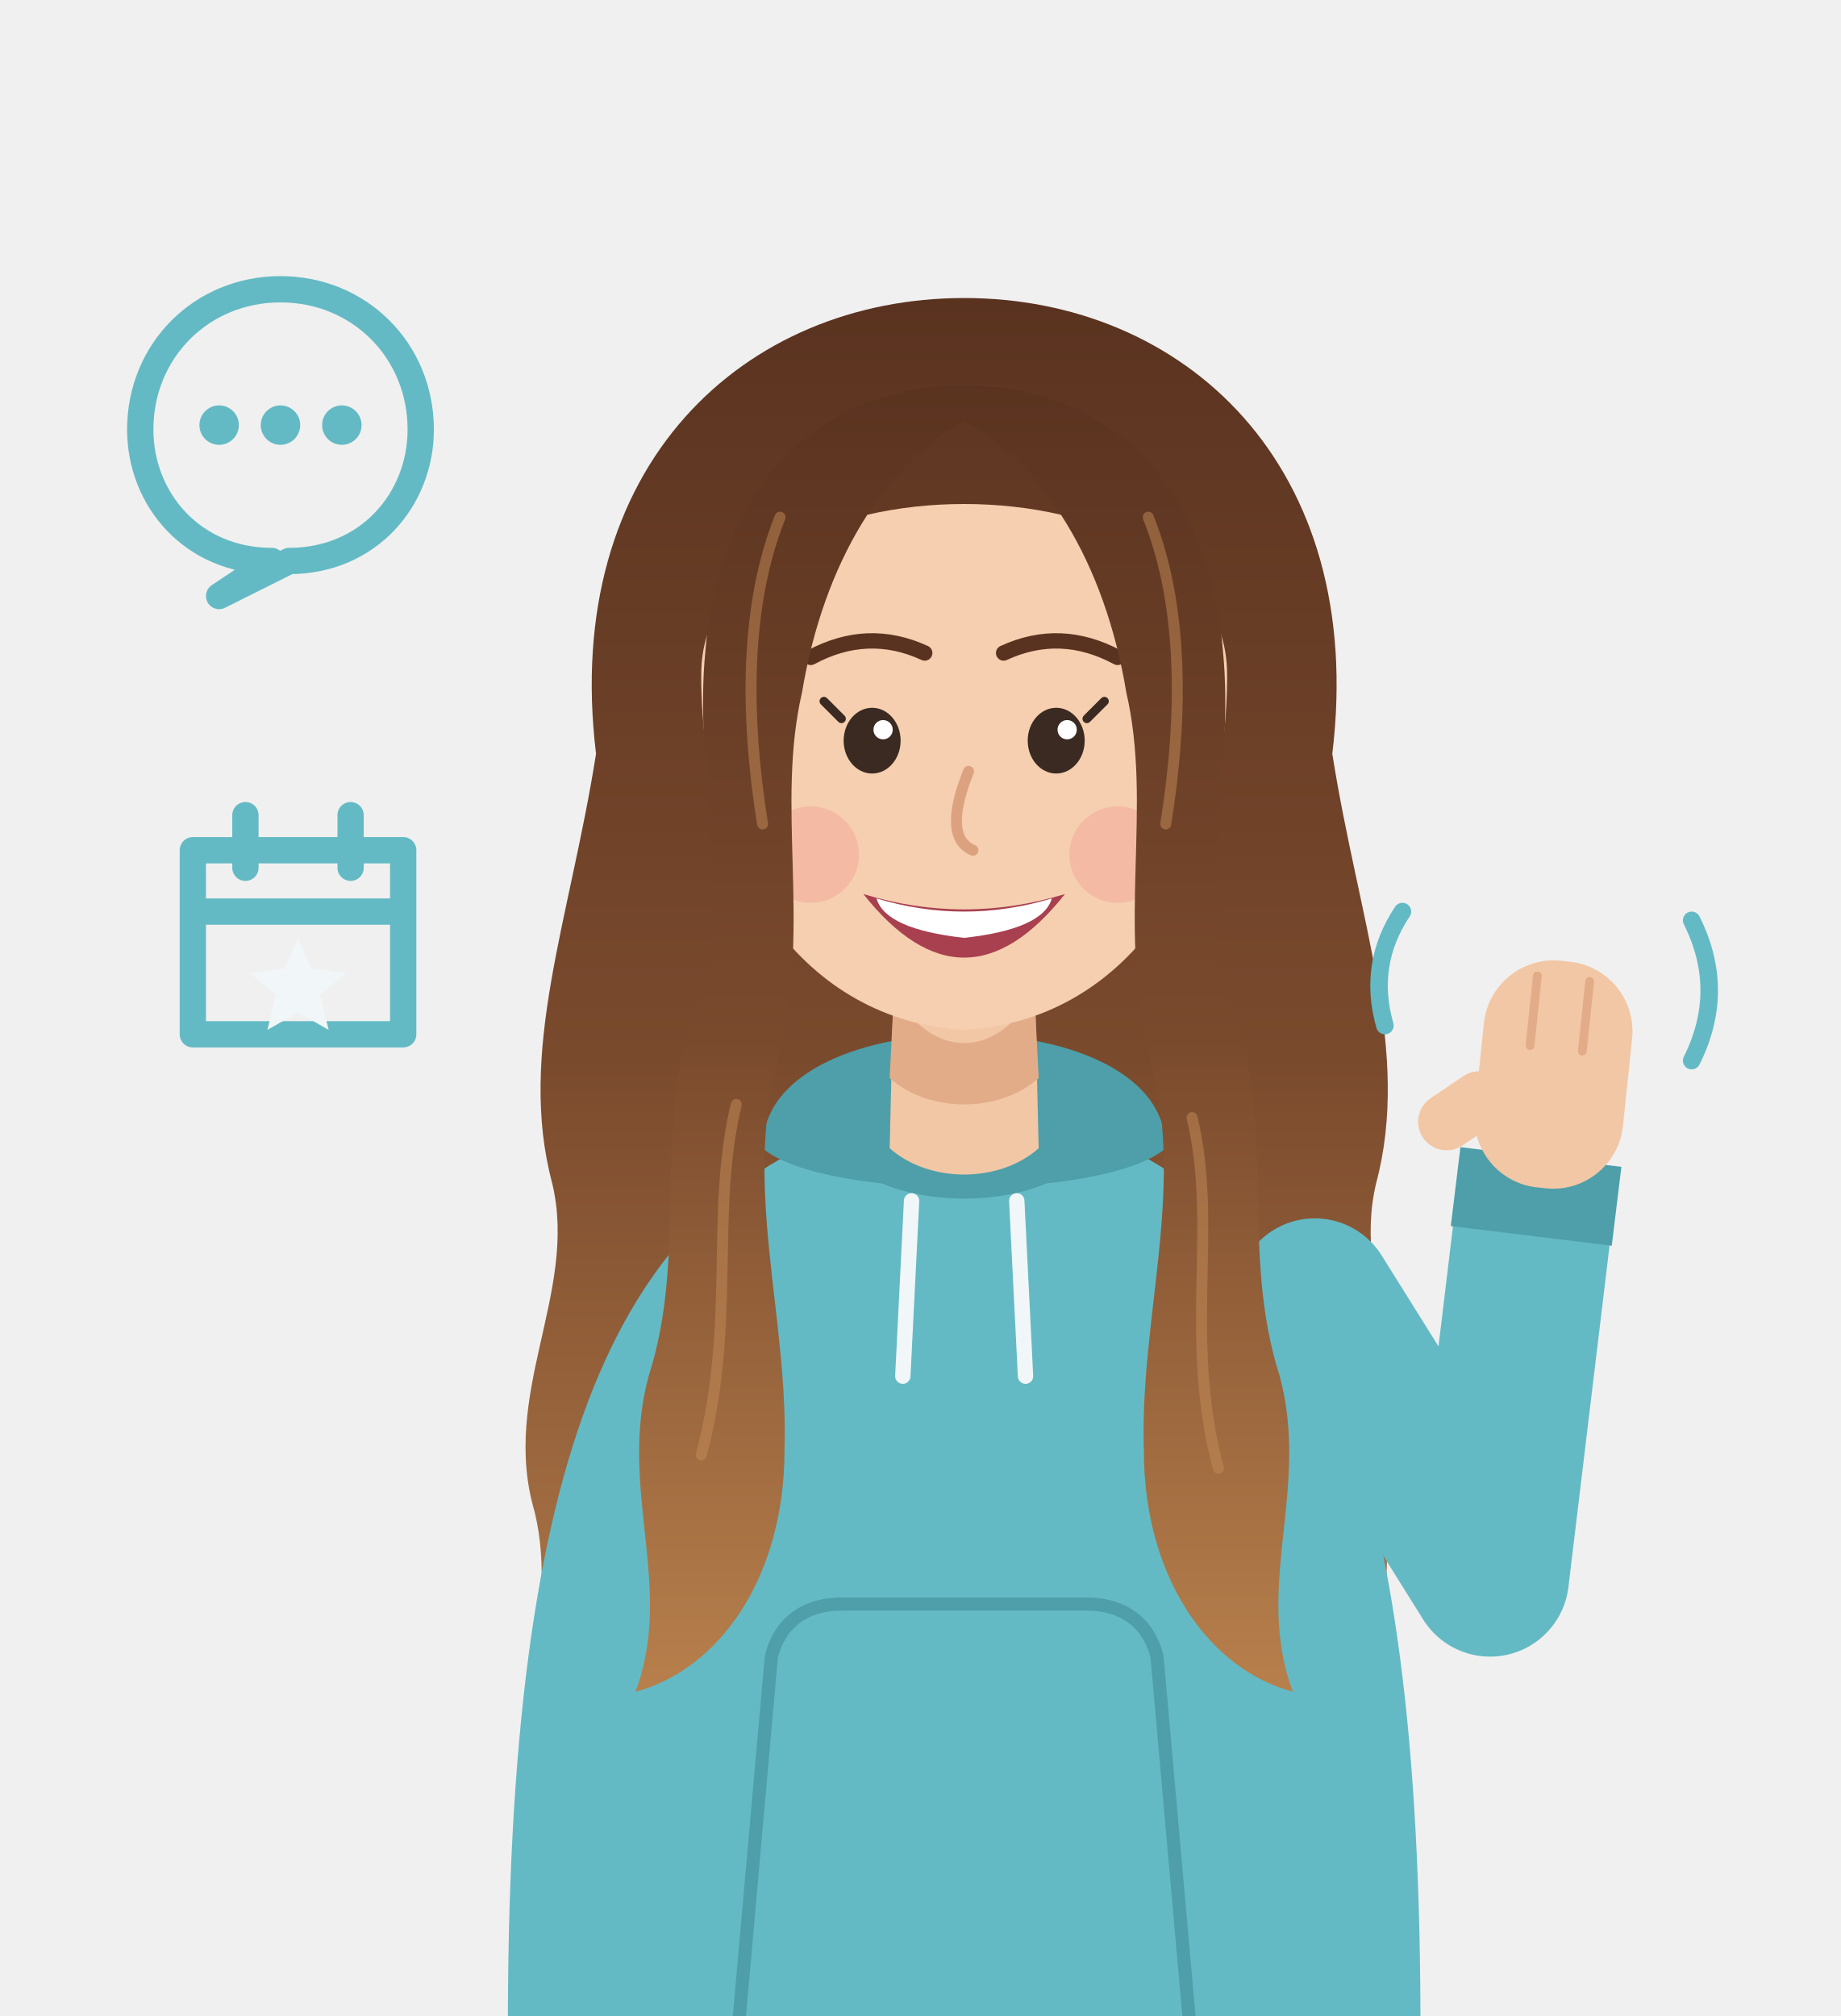
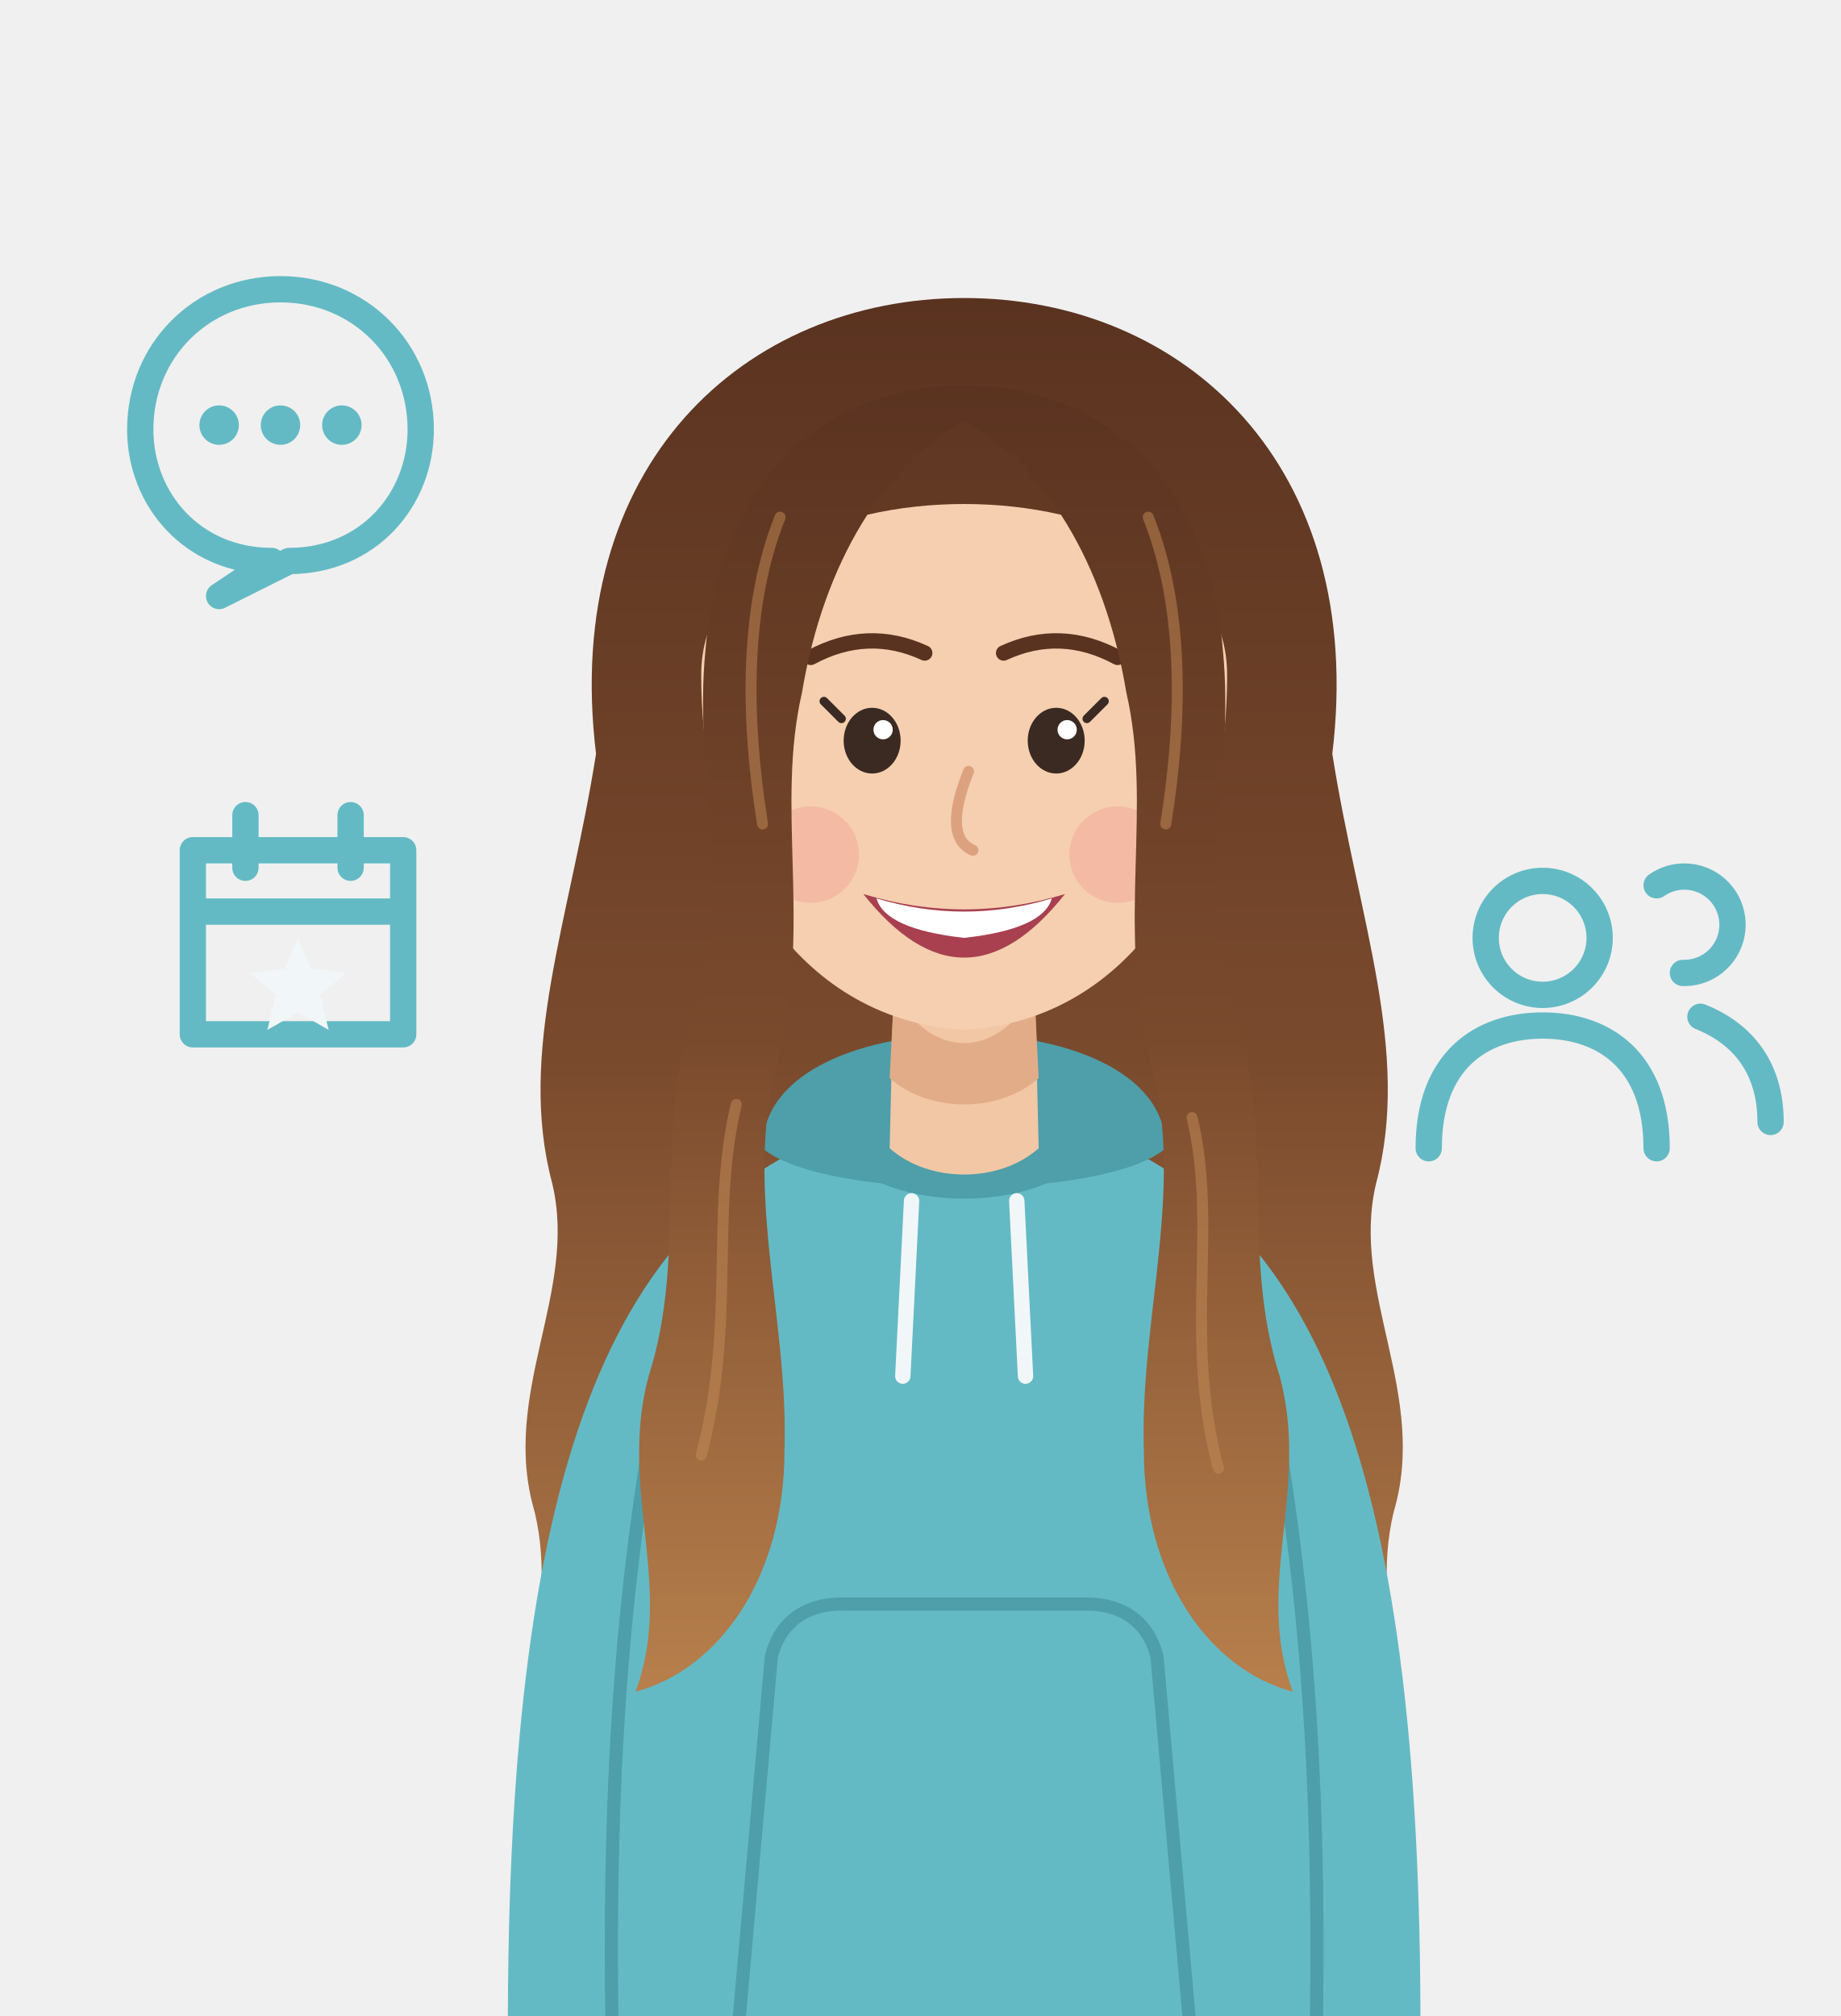
<svg xmlns="http://www.w3.org/2000/svg" viewBox="0 0 420 460">
  <defs>
    <linearGradient id="hair" x1="0" y1="0" x2="0" y2="1">
      <stop offset="0" stop-color="#5A3320" />
      <stop offset="0.5" stop-color="#7A4A2D" />
      <stop offset="1" stop-color="#B8804C" />
    </linearGradient>
  </defs>
  <g fill="none" stroke="#64BAC4" stroke-width="6" stroke-linecap="round" stroke-linejoin="round">
    <path d="M62 128 C44 128 32 114 32 98 C32 80 46 66 64 66 C82 66 96 80 96 98 C96 114 84 128 66 128 L50 136 Z" />
    <path d="M44 194 H92 V236 H44 Z M44 208 H92 M56 186 V198 M80 186 V198" />
+     <circle cx="352" cy="214" r="13" />
+     <path d="M326 262 C326 242 338 234 352 234 C366 234 378 242 378 262" />
+     <path d="M378 202 A11 11 0 1 1 384 222 M388 232 C398 236 404 244 404 256" />
  </g>
  <g fill="#64BAC4">
    <circle cx="50" cy="97" r="4.5" />
    <circle cx="64" cy="97" r="4.5" />
    <circle cx="78" cy="97" r="4.5" />
  </g>
  <path d="M68 214 L71 221 L79 222 L73 227 L75 235 L68 231 L61 235 L63 227 L57 222 L65 221 Z" fill="#F1F7F8" />
  <path d="M136 172 C128 106 170 68 220 68 C270 68 312 106 304 172 C310 210 322 240 314 270 C308 295 326 318 318 345 C312 370 326 390 310 414 C292 404 282 382 278 358 L162 358 C158 382 148 404 130 414 C114 390 128 370 122 345 C114 318 132 295 126 270 C118 240 130 210 136 172 Z" fill="url(#hair)" />
  <g transform="translate(0 -22)">
    <path d="M116 500 C114 360 138 300 192 280 L248 280 C302 300 326 360 324 500 Z" fill="#64BAC4" />
    <path d="M174 284 C174 266 198 258 220 258 C242 258 266 266 266 284 C252 296 188 296 174 284 Z" fill="#4E9FA9" />
  </g>
  <path d="M204 220 L236 220 L237 262 C228 270 212 270 203 262 Z" fill="#F2C7A5" />
  <path d="M204 226 C212 242 228 242 236 226 L237 246 C228 254 212 254 203 246 Z" fill="#E2AC88" />
  <g transform="translate(0 -22)">
    <path d="M194 284 C204 296 236 296 246 284" fill="none" stroke="#4E9FA9" stroke-width="5" stroke-linecap="round" />
    <path d="M208 296 L206 336 M232 296 L234 336" stroke="#F1F7F8" stroke-width="3.5" stroke-linecap="round" />
    <path d="M168 490 L176 400 C178 392 184 388 192 388 H248 C256 388 262 392 264 400 L272 490" fill="none" stroke="#4E9FA9" stroke-width="3" stroke-linecap="round" stroke-linejoin="round" />
-     <path d="M300 318 L340 382 L349.4 304" fill="none" stroke="#64BAC4" stroke-width="36" stroke-linecap="round" stroke-linejoin="round" />
-     <path d="M349.4 304 L351.6 286" stroke="#4E9FA9" stroke-width="37" stroke-linecap="butt" />
+     <path d="M152 330 C142 380 138 430 140 500 M288 330 C298 380 302 430 300 500" fill="none" stroke="#4E9FA9" stroke-width="3" stroke-linecap="round" />
  </g>
  <path d="M160 154 C160 102 280 102 280 154 C280 200 256 233 220 235 C184 233 160 200 160 154 Z" fill="#F5CFAF" />
  <circle cx="185" cy="195" r="11" fill="#F08A8A" opacity="0.3" />
  <circle cx="255" cy="195" r="11" fill="#F08A8A" opacity="0.3" />
  <path d="M185 150 Q198 143 211 149 M229 149 Q242 143 255 150" fill="none" stroke="#5A3320" stroke-width="3.5" stroke-linecap="round" />
  <ellipse cx="199" cy="169" rx="6.5" ry="7.5" fill="#3A2A22" />
  <ellipse cx="241" cy="169" rx="6.5" ry="7.5" fill="#3A2A22" />
  <circle cx="201.5" cy="166.5" r="2.2" fill="#FFFFFF" />
  <circle cx="243.5" cy="166.5" r="2.2" fill="#FFFFFF" />
  <path d="M190 178 Q199 183 208 178 M232 178 Q241 183 250 178" fill="none" stroke="#F5CFAF" stroke-width="4" stroke-linecap="round" />
  <path d="M192 164 L188 160 M248 164 L252 160" stroke="#3A2A22" stroke-width="2" stroke-linecap="round" />
  <path d="M221 176 Q215 191 222 194" fill="none" stroke="#DCA27F" stroke-width="2.5" stroke-linecap="round" />
  <path d="M197 204 Q220 233 243 204 Q220 211 197 204 Z" fill="#A9404F" />
  <path d="M200 205 Q220 211 240 205 Q238 212 220 214 Q202 212 200 205 Z" fill="#FFFFFF" />
  <path d="M220 88 C186 88 164 112 161 148 C158 178 168 202 158 232 C149 258 157 286 148 314 C141 340 154 362 145 386 C164 381 179 360 179 331 C180 300 169 270 178 240 C185 210 177 184 183 158 C188 128 202 106 220 96 Z" fill="url(#hair)" />
  <path d="M220 88 C254 88 276 112 279 148 C282 178 272 202 282 232 C291 258 283 286 292 314 C299 340 286 362 295 386 C276 381 261 360 261 331 C260 300 271 270 262 240 C255 210 263 184 257 158 C252 128 238 106 220 96 Z" fill="url(#hair)" />
  <g fill="none" stroke="#C48C57" stroke-width="2.5" stroke-linecap="round" opacity="0.5">
    <path d="M178 118 C170 138 170 163 174 188" />
    <path d="M168 252 C162 277 168 302 160 332" />
    <path d="M262 118 C270 138 270 163 266 188" />
    <path d="M272 255 C278 280 270 305 278 335" />
  </g>
-   <g transform="translate(0 -9) rotate(6 352 268)">
-     <rect x="336" y="228" width="34" height="52" rx="16" fill="#F2C7A5" />
-     <rect x="322" y="258" width="22" height="13" rx="6.5" transform="rotate(-40 333 264)" fill="#F2C7A5" />
-     <path d="M347 232 V248 M359 232 V248" stroke="#E2AC88" stroke-width="2" stroke-linecap="round" />
-   </g>
-   <g fill="none" stroke="#64BAC4" stroke-width="4" stroke-linecap="round" transform="translate(0 -22)">
-     <path d="M386 232 Q394 248 386 264" />
-     <path d="M320 230 Q312 242 316 256" />
-   </g>
</svg>
